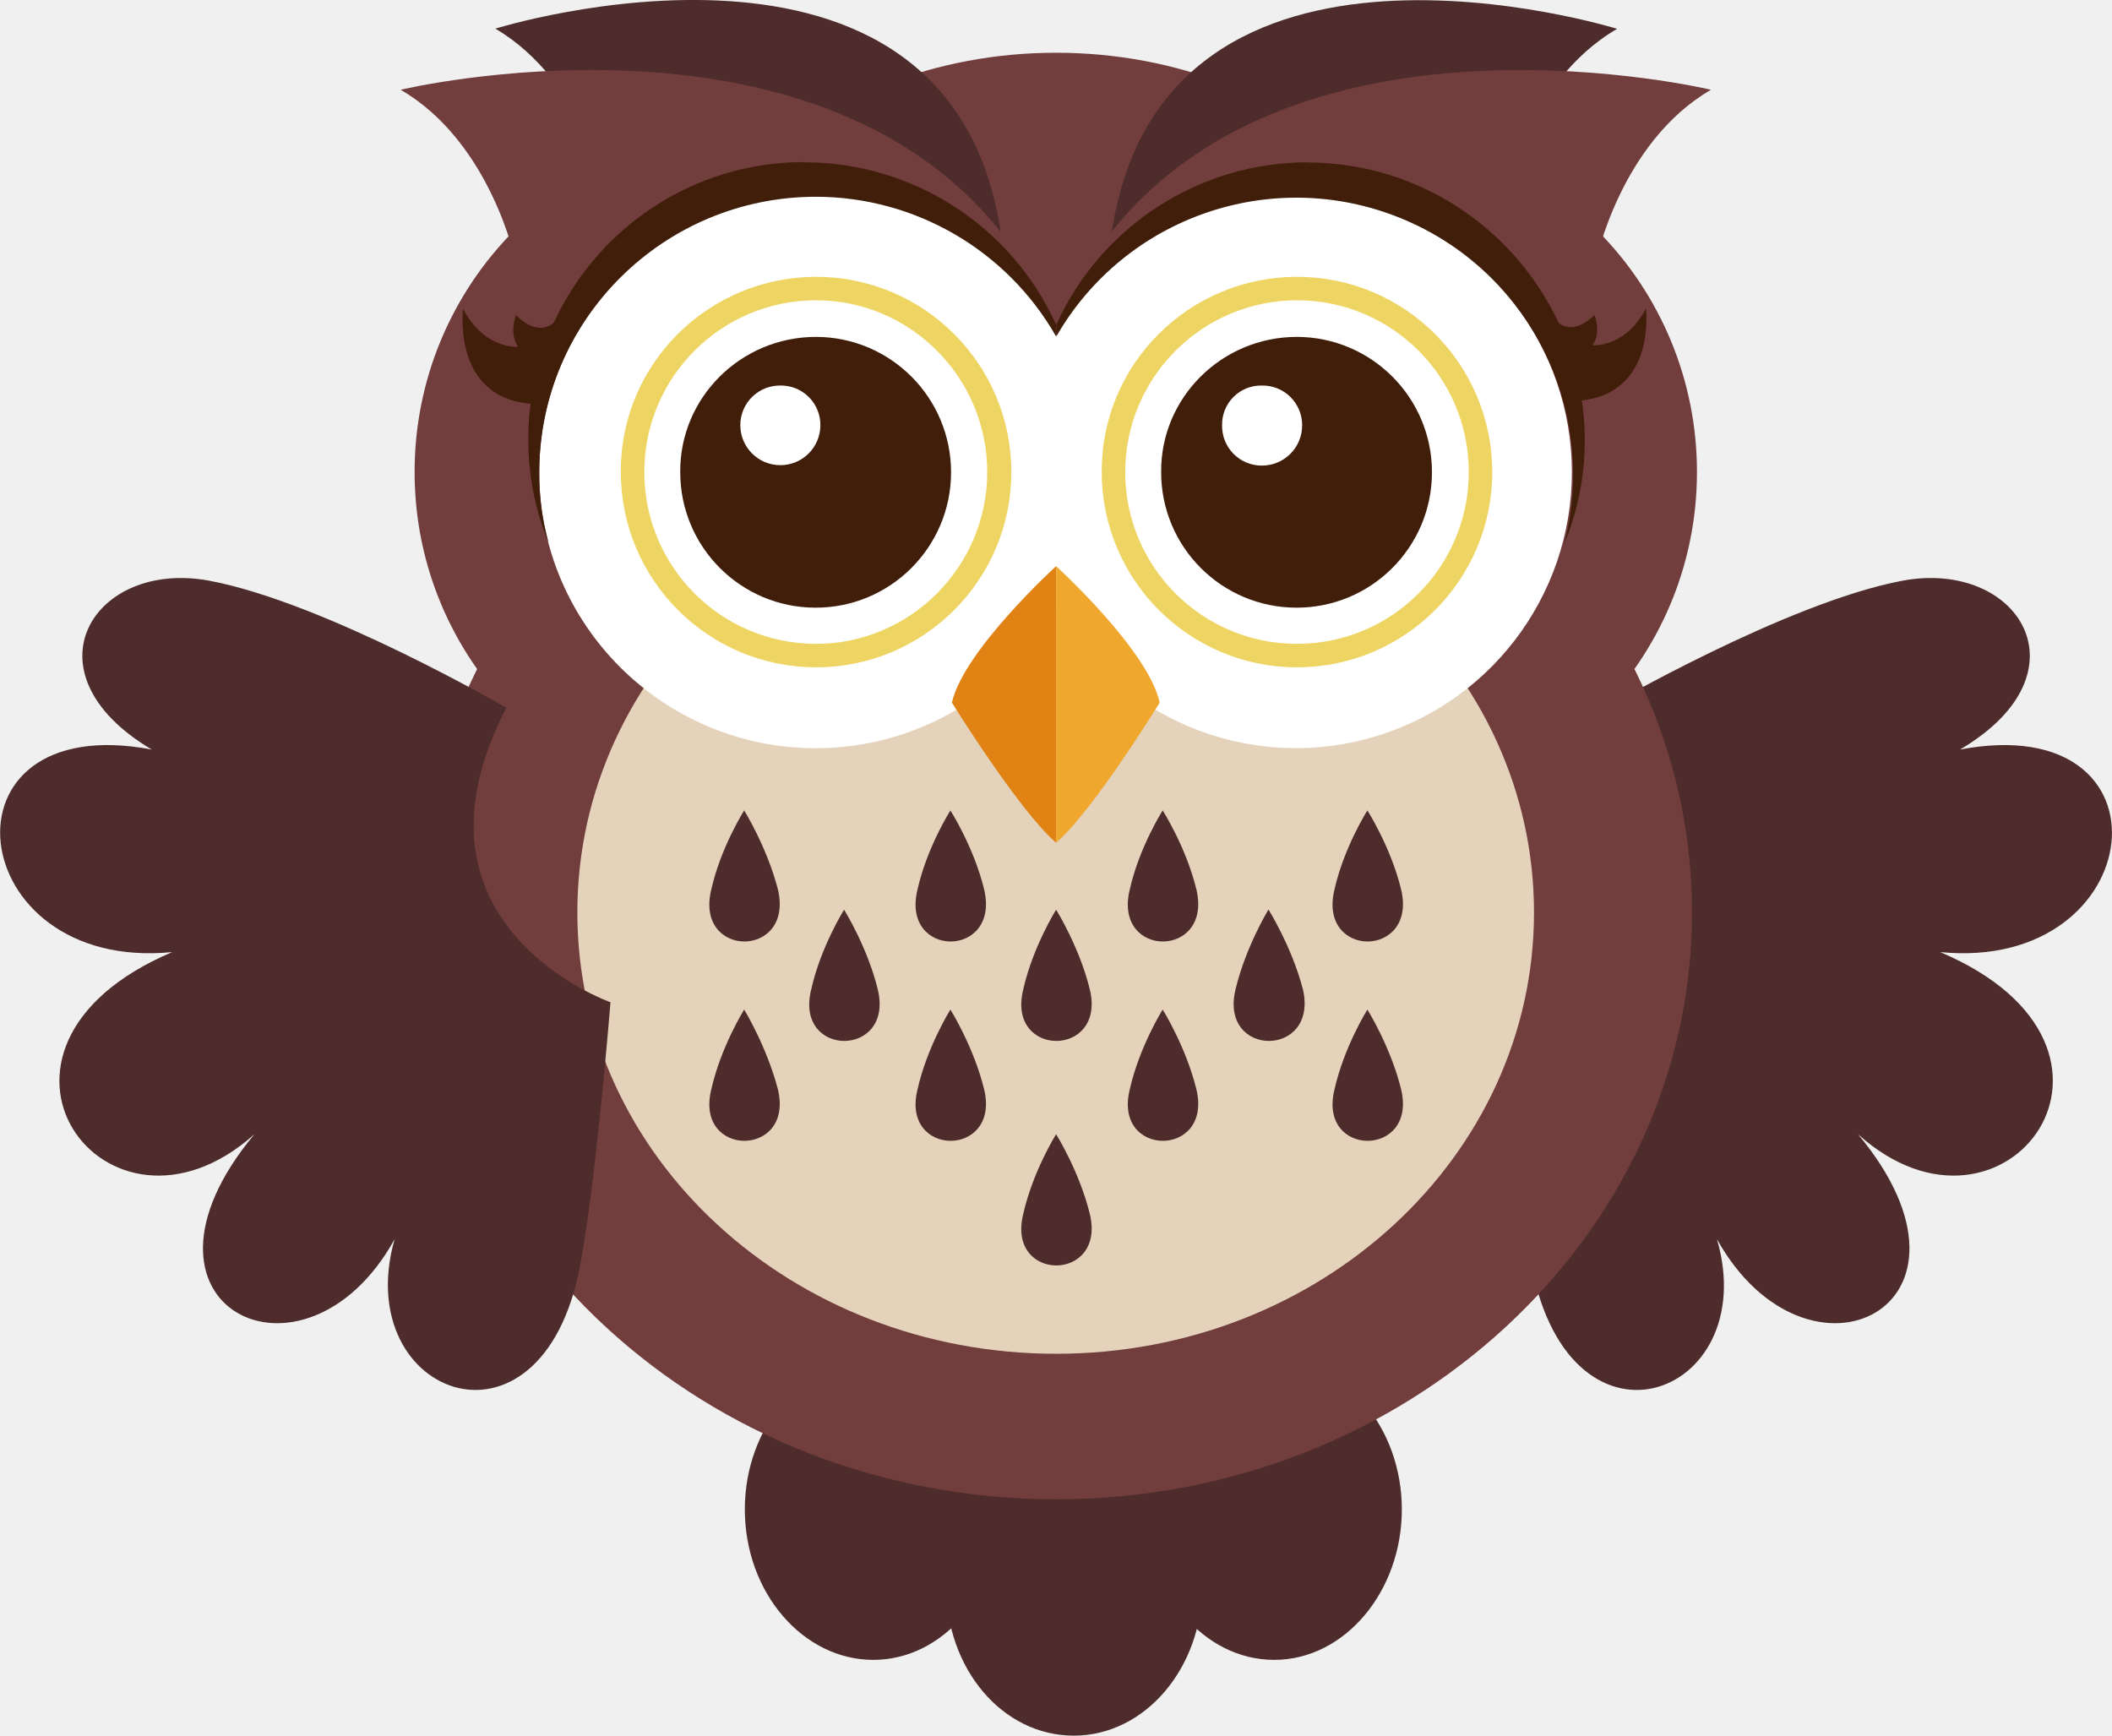
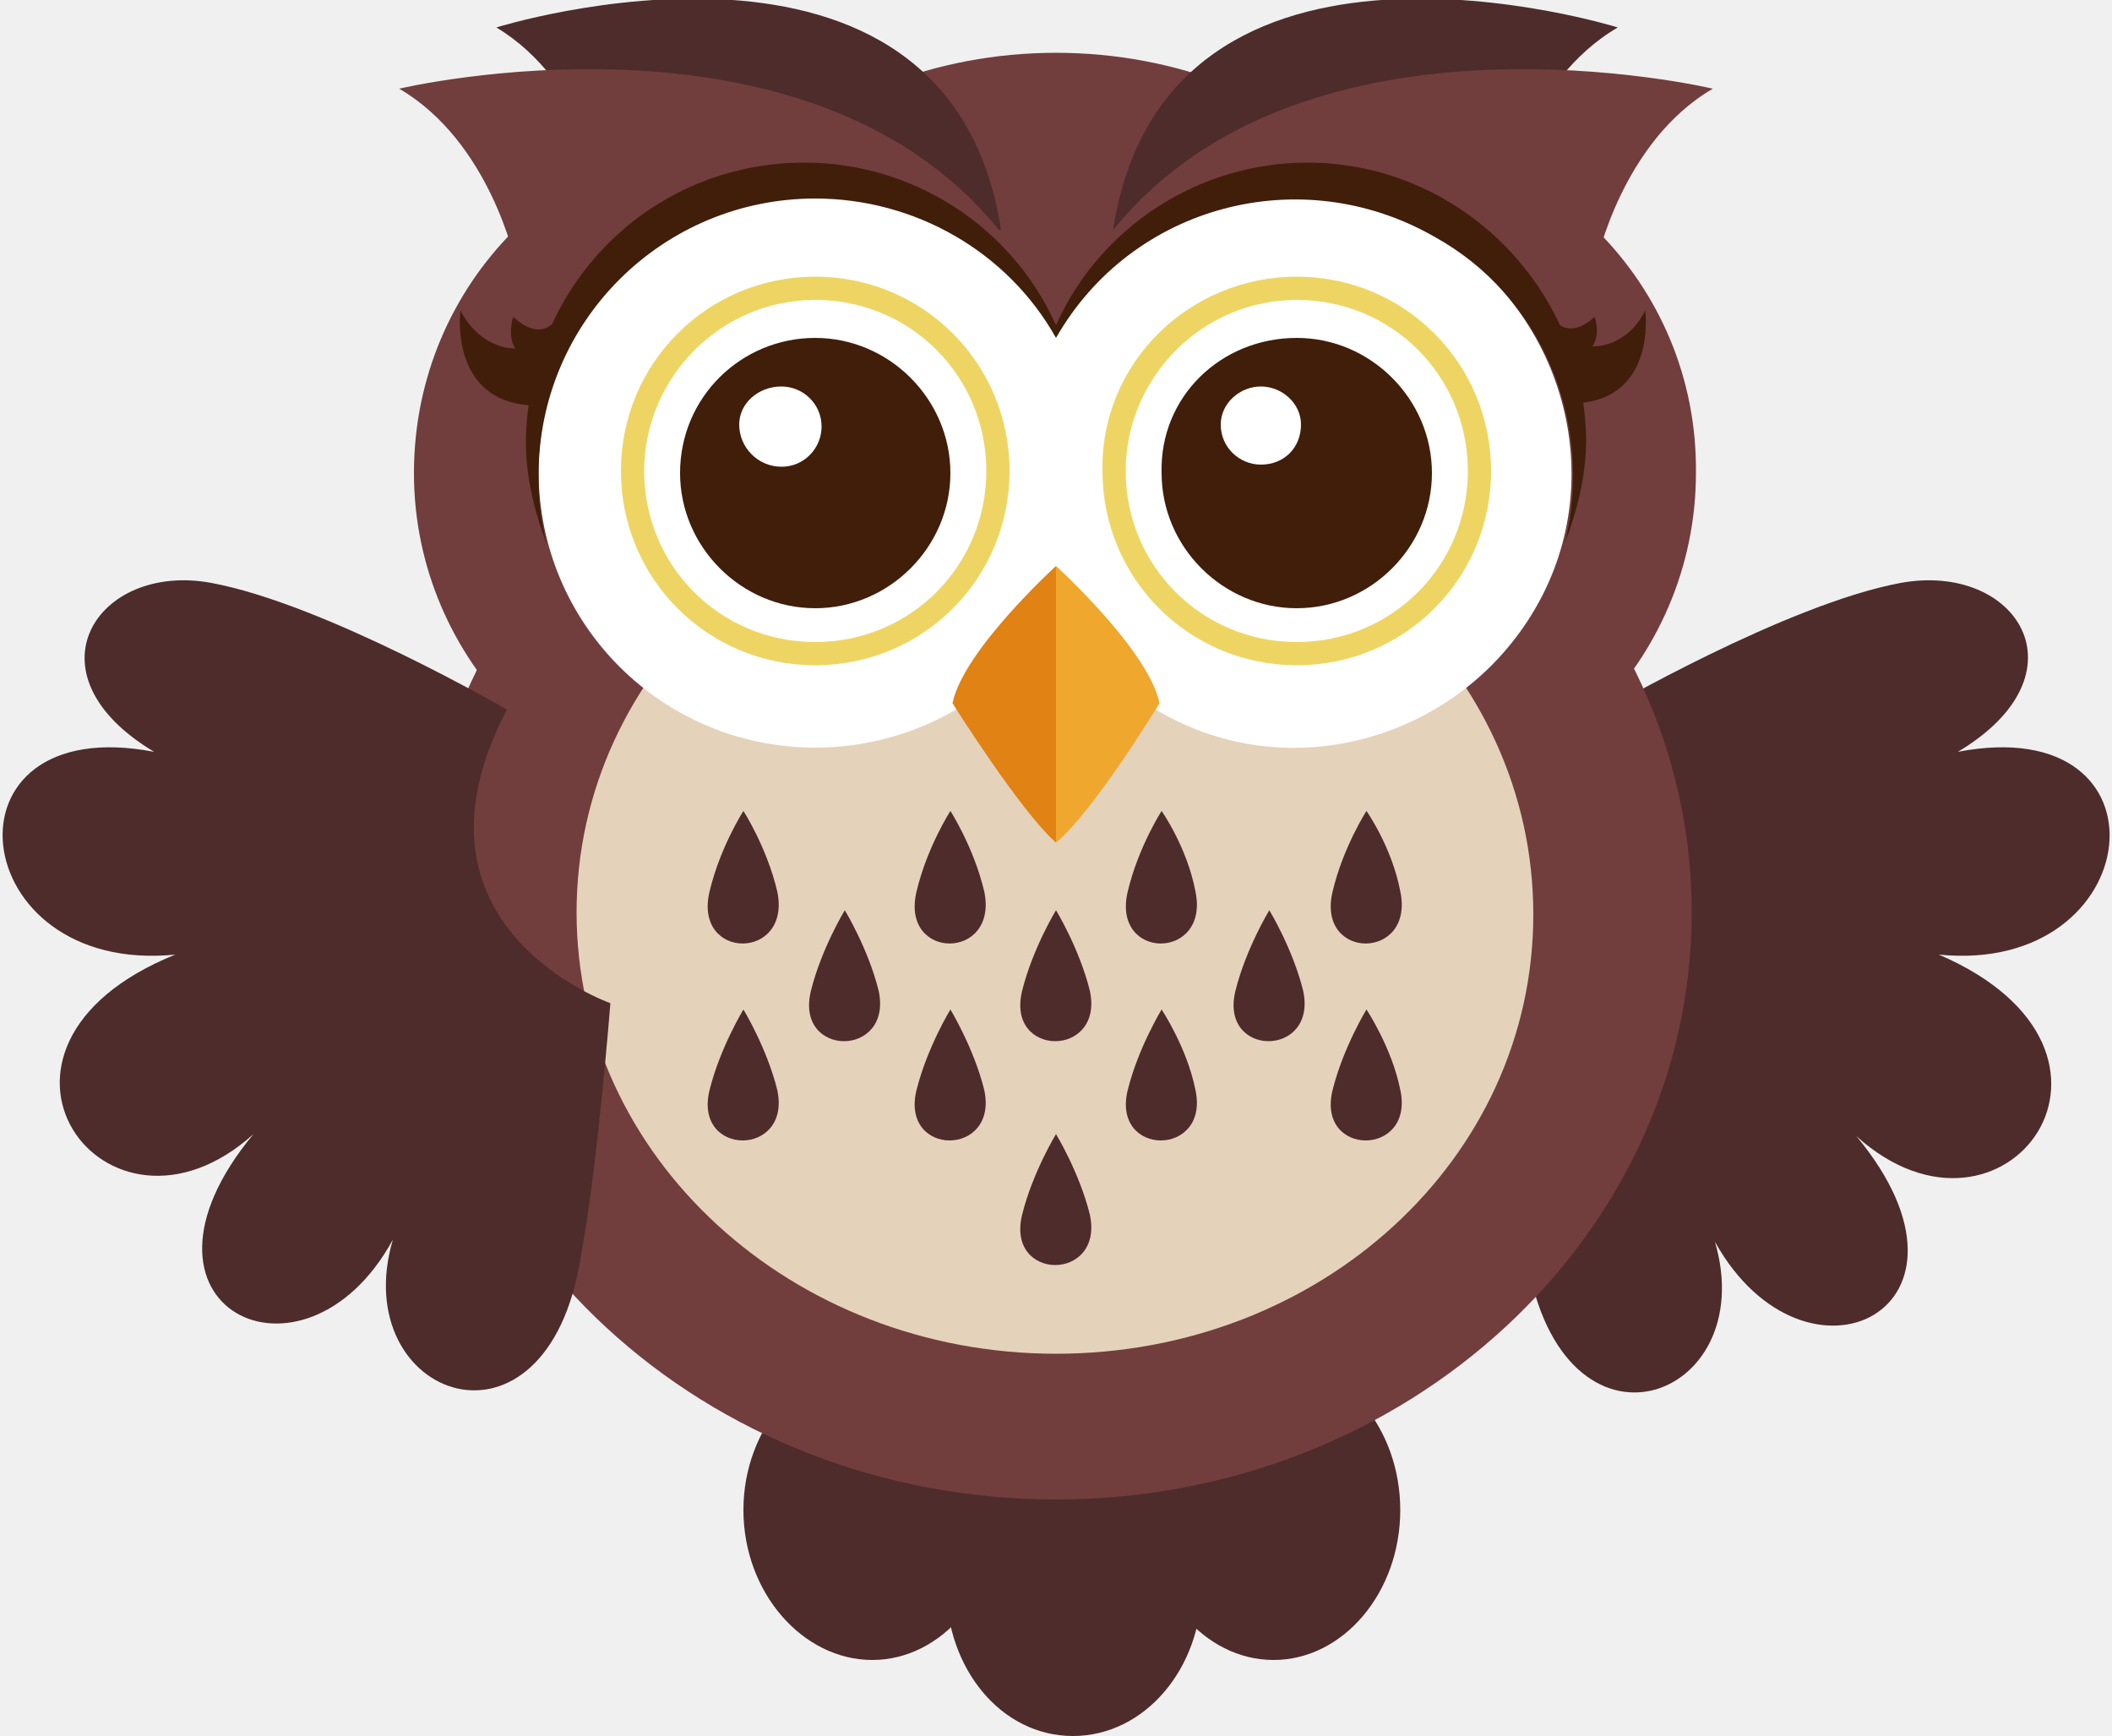
- <svg xmlns="http://www.w3.org/2000/svg" id="master-artboard" width="981.1" height="806.3" viewBox="0 0 981.1 806.3">
-   <defs>
-     <style>
-       .cls-1 {
-         fill: #4d2c2b;
-       }
- 
-       .cls-2 {
-         fill: #723d3d;
-       }
- 
-       .cls-3 {
-         fill: #e5d2bb;
-       }
- 
-       .cls-4 {
-         fill: #fff;
-       }
- 
-       .cls-5 {
-         fill: #e18214;
-       }
- 
-       .cls-6 {
-         fill: #401e0a;
-       }
- 
-       .cls-7 {
-         fill: #efa72e;
-       }
- 
-       .cls-8 {
-         fill: #eed563;
-       }
-     </style>
-   </defs>
-   <path class="cls-1" d="M498.8,667.1c33.1,0,59.7,31.4,59.7,69.6s-26.6,69.6-59.7,69.6-59.3-31-59.3-69.6,26.6-69.6,59.3-69.6Z" />
-   <path class="cls-1" d="M405.7,631.6c32.7,0,59.3,31.4,59.3,69.6s-26.6,69.9-59.3,69.9S346,739.8,346,701.2s26.9-69.6,59.7-69.6Z" />
-   <path class="cls-1" d="M591.9,631.6c32.7,0,59.3,31.4,59.3,69.6s-26.6,69.9-59.3,69.9-59.3-31.4-59.3-69.9,26.6-69.6,59.3-69.6Z" />
-   <path class="cls-1" d="M697.7,465.6s100.6-35.5,48.1-136.8c0,0,83.9-48.8,137.8-59s87.7,42.6,26.9,78.4c102.3-19.4,88.3,103.7-9.2,94.1,105.4,44.7,30,146-38.2,84.6,66.8,80.1-23.2,124.5-65.5,48.8,21.5,74-70.9,107.8-87,7.5-6.8-41.3-13-117.7-13-117.7Z" />
-   <path class="cls-2" d="M629.4,60.4c-60,0-111.9,33.4-138.8,82.5V295.7c26.9,49.1,79.1,82.5,138.8,82.5,87.7,0,158.9-71.3,158.9-158.9A158.7,158.7,0,0,0,629.4,60.4Z" />
-   <path class="cls-2" d="M490.6,399.7c-112.6,0-204-84.2-204-187.6s91.1-187.6,204-187.6,203.6,84.2,203.6,187.6S602.8,399.7,490.6,399.7Z" />
-   <path class="cls-1" d="M283.3,93.5S272,37.9,230.1,13.3c0,0,210.4-65.5,234.7,94.1Z" />
-   <path class="cls-2" d="M351.5,60.4c60,0,111.9,33.4,139.2,82.5V295.7c-27.3,49.1-79.5,82.5-139.2,82.5-87.7,0-158.9-71.3-158.9-158.9A158.7,158.7,0,0,1,351.5,60.4Z" />
-   <path class="cls-2" d="M239.6,121.8s-11.3-55.6-53.5-80.1c0,0,189.6-45.4,278.6,65.8Z" />
-   <path class="cls-2" d="M490.6,696.5c-163,0-295.7-122.1-295.7-272.5S327.6,151.8,490.6,151.8,786,273.9,786,423.9,653.7,696.5,490.6,696.5Z" />
-   <path class="cls-3" d="M490.6,628.9c-122.8,0-222.4-91.4-222.4-205s99.6-204.6,222.4-204.6,222,91.4,222,204.6-99.2,205-222,205Z" />
-   <path class="cls-1" d="M697.7,93.5s11.3-55.6,53.5-80.1c0,0-210.4-65.5-234.7,94.1Z" />
-   <path class="cls-2" d="M741.3,121.8s11.3-55.6,53.5-80.1c0,0-189.6-45.4-278.3,65.8Z" />
-   <path class="cls-1" d="M441.5,376.5s-10.9,17.1-15.3,36.8c-7.8,32.1,38.5,32.1,31,0-4.8-19.8-15.7-36.8-15.7-36.8Z" />
-   <path class="cls-1" d="M441.5,469s-10.9,17.4-15.3,37.2c-7.8,31.7,38.5,31.7,31,0-4.8-19.8-15.7-37.2-15.7-37.2Z" />
-   <path class="cls-1" d="M392.1,422.6s-10.9,17.4-15.3,37.2c-7.8,31.7,38.5,31.7,31,0-4.8-19.8-15.7-37.2-15.7-37.2Z" />
-   <path class="cls-1" d="M540.1,376.5s-10.9,17.1-15.3,36.8c-7.8,32.1,38.5,32.1,31,0-4.8-19.8-15.7-36.8-15.7-36.8Z" />
-   <path class="cls-1" d="M540.1,469s-10.9,17.4-15.3,37.2c-7.8,31.7,38.5,31.7,31,0C551,486.4,540.1,469,540.1,469Z" />
-   <path class="cls-1" d="M490.6,422.6s-10.9,17.4-15.3,37.2c-7.8,31.7,38.5,31.7,31,0-4.8-19.8-15.7-37.2-15.7-37.2Z" />
-   <path class="cls-1" d="M589.2,422.6s-10.6,17.4-15.3,37.2c-7.5,31.7,38.5,31.7,31.4,0-5.1-19.8-16-37.2-16-37.2Z" />
-   <path class="cls-1" d="M490.6,526.9s-10.9,17.4-15.3,37.2c-7.8,31.7,38.5,31.7,31,0-4.8-19.8-15.7-37.2-15.7-37.2Z" />
-   <path class="cls-1" d="M345.7,376.5s-10.9,17.1-15.3,36.8c-7.8,32.1,38.5,32.1,31,0-5.1-19.8-15.7-36.8-15.7-36.8Z" />
-   <path class="cls-1" d="M345.7,469s-10.9,17.4-15.3,37.2c-7.8,31.7,38.5,31.7,31,0-5.1-19.8-15.7-37.2-15.7-37.2Z" />
-   <path class="cls-1" d="M635.2,376.5s-10.9,17.1-15.3,36.8c-7.8,32.1,38.5,32.1,31,0-4.8-19.8-15.7-36.8-15.7-36.8Z" />
-   <path class="cls-1" d="M635.2,469s-10.9,17.4-15.3,37.2c-7.8,31.7,38.5,31.7,31,0-4.8-19.8-15.7-37.2-15.7-37.2Z" />
-   <path class="cls-4" d="M379.1,91.1a128.7,128.7,0,0,1,111.5,64.8,128.2,128.2,0,1,1,0,126.9,128.7,128.7,0,0,1-111.5,64.8c-70.9,0-128.6-57.3-128.6-128.2A128.2,128.2,0,0,1,379.1,91.1Z" />
-   <path class="cls-5" d="M490.6,263s-43,39.2-48.4,63.4c0,0,31,50.1,48.4,65.1Z" />
-   <path class="cls-6" d="M373.6,75.4a128.4,128.4,0,0,1,117,75.4v5.5A128.7,128.7,0,0,0,379.1,91.4c-70.9,0-128.6,57.3-128.6,128.2a115,115,0,0,0,4.4,32.7,126,126,0,0,1-9.5-48.1c0-71.3,57.3-128.9,128.2-128.9Z" />
-   <path class="cls-6" d="M268.3,139.2l-7.5,6.5s-7.2,14.3-21.1.7c0,0-3.4,8.5,1,14.7,0,0-15.7,1.4-25.6-17.7,0,0-5.8,45.4,37.2,44.3.3,0,5.5-31.4,16-48.4Z" />
-   <path class="cls-7" d="M490.6,263s43,39.2,48.1,63.4c0,0-30.7,50.1-48.1,65.1Z" />
-   <path class="cls-6" d="M607.3,75.4a128.3,128.3,0,0,0-116.6,75.4v5.5a128.6,128.6,0,0,1,236,96.2,126,126,0,0,0,9.5-48.1c-.3-71.3-58-128.9-128.9-128.9Z" />
-   <path class="cls-6" d="M712.7,139.2l7.5,6.5s6.8,13.6,20.5.7c0,0,3.4,8.2-1,14,0,0,15.3,1.4,24.9-17.1,0,0,5.5,43.7-36.5,43,0,0-5.1-30.4-15.3-47.1Z" />
-   <path class="cls-8" d="M379.1,128.6a90.7,90.7,0,1,1-90.7,90.7c-.3-50.1,40.6-90.7,90.7-90.7Z" />
-   <path class="cls-4" d="M379.1,139.5c43.7,0,79.5,35.8,79.5,79.8s-35.8,79.8-79.5,79.8a79.8,79.8,0,1,1,0-159.6Z" />
-   <path class="cls-6" d="M379.1,156.5A62.9,62.9,0,1,1,316,219.3c-.3-34.4,28-62.8,63.1-62.8Z" />
-   <path class="cls-4" d="M362.7,179.1a18.3,18.3,0,0,1,18.4,18.4,18.6,18.6,0,1,1-37.2,0,18.4,18.4,0,0,1,18.8-18.4Z" />
-   <path class="cls-8" d="M602.5,128.6a90.7,90.7,0,1,1-90.7,90.7c-.3-50.1,40.6-90.7,90.7-90.7Z" />
-   <path class="cls-4" d="M602.5,139.5a79.8,79.8,0,1,1-79.8,79.8,79.9,79.9,0,0,1,79.8-79.8Z" />
-   <path class="cls-6" d="M602.5,156.5a62.9,62.9,0,1,1-63.1,62.8c-.3-34.4,28-62.8,63.1-62.8Z" />
-   <path class="cls-4" d="M586.1,179.1a18.4,18.4,0,0,1,18.8,18.4,18.7,18.7,0,0,1-18.8,18.8,18.4,18.4,0,0,1-18.4-18.8,18.1,18.1,0,0,1,18.4-18.4Z" />
-   <path class="cls-1" d="M283.6,465.6s-101-35.5-48.4-136.8c0,0-83.9-48.8-137.8-59s-87.3,42.6-26.9,78.4c-102.3-19.4-88,103.7,9.5,94.1-105.4,44.7-30.4,146,38.2,84.6-66.8,80.1,23.2,124.5,65.1,48.8-21.1,74,71.3,107.8,87,7.5,7.2-41.3,13.3-117.7,13.3-117.7Z" />
+ <svg xmlns="http://www.w3.org/2000/svg" version="1.1" id="master-artboard" x="0px" y="0px" viewBox="0 0 100 82.2" style="enable-background:new 0 0 100 82.2;" xml:space="preserve">
+   <style type="text/css">
+ 	.st0{fill:#4D2C2B;}
+ 	.st1{fill:#723D3D;}
+ 	.st2{fill:#E5D2BB;}
+ 	.st3{fill:#FFFFFF;}
+ 	.st4{fill:#E18214;}
+ 	.st5{fill:#401E0A;}
+ 	.st6{fill:#EFA72E;}
+ 	.st7{fill:#EED563;}
+ </style>
+   <path class="st0" d="M50.8,68c3.4,0,6.1,3.2,6.1,7.1s-2.7,7.1-6.1,7.1s-6-3.2-6-7.1S47.5,68,50.8,68z" />
+   <path class="st0" d="M41.3,64.4c3.3,0,6,3.2,6,7.1c0,3.9-2.7,7.1-6,7.1s-6.1-3.2-6.1-7.1S38,64.4,41.3,64.4L41.3,64.4z" />
+   <path class="st0" d="M60.3,64.4c3.3,0,6,3.2,6,7.1c0,3.9-2.7,7.1-6,7.1c-3.3,0-6-3.2-6-7.1S57,64.4,60.3,64.4z" />
+   <path class="st0" d="M71.1,47.5c0,0,10.3-3.6,4.9-13.9c0,0,8.6-5,14-6c5.5-1,8.9,4.3,2.7,8c10.4-2,9,10.6-0.9,9.6  c10.7,4.6,3.1,14.9-3.9,8.6c6.8,8.2-2.4,12.7-6.7,5c2.2,7.5-7.2,11-8.9,0.8C71.7,55.2,71.1,47.5,71.1,47.5L71.1,47.5z" />
+   <path class="st1" d="M64.2,6.2C58,6.2,52.7,9.6,50,14.6v15.6c2.7,5,8.1,8.4,14.1,8.4c8.9,0,16.2-7.3,16.2-16.2  C80.4,13.4,73.1,6.2,64.2,6.2C64.2,6.2,64.2,6.2,64.2,6.2z" />
+   <path class="st1" d="M50,40.7c-11.5,0-20.8-8.6-20.8-19.1S38.5,2.5,50,2.5s20.8,8.6,20.8,19.1S61.4,40.7,50,40.7z" />
+   <path class="st0" d="M28.9,9.5c0,0-1.2-5.7-5.4-8.2c0,0,21.4-6.7,23.9,9.6L28.9,9.5z" />
+   <path class="st1" d="M35.8,6.2c6.1,0,11.4,3.4,14.2,8.4v15.6c-2.8,5-8.1,8.4-14.2,8.4c-8.9,0-16.2-7.3-16.2-16.2  C19.6,13.4,26.8,6.2,35.8,6.2C35.8,6.2,35.8,6.2,35.8,6.2z" />
+   <path class="st1" d="M24.4,12.4c0,0-1.2-5.7-5.5-8.2c0,0,19.3-4.6,28.4,6.7L24.4,12.4z" />
+   <path class="st1" d="M50,71c-16.6,0-30.1-12.4-30.1-27.8S33.4,15.5,50,15.5s30.1,12.4,30.1,27.7S66.6,71,50,71z" />
+   <path class="st2" d="M50,64.1c-12.5,0-22.7-9.3-22.7-20.9S37.5,22.4,50,22.4s22.6,9.3,22.6,20.9S62.5,64.1,50,64.1L50,64.1z" />
+   <path class="st0" d="M71.1,9.5c0,0,1.2-5.7,5.5-8.2c0,0-21.4-6.7-23.9,9.6L71.1,9.5z" />
+   <path class="st1" d="M75.6,12.4c0,0,1.2-5.7,5.5-8.2c0,0-19.3-4.6-28.4,6.7L75.6,12.4z" />
+   <path class="st0" d="M45,38.4c0,0-1.1,1.7-1.6,3.8c-0.8,3.3,3.9,3.3,3.2,0C46.1,40.1,45,38.4,45,38.4z" />
+   <path class="st0" d="M45,47.8c0,0-1.1,1.8-1.6,3.8c-0.8,3.2,3.9,3.2,3.2,0C46.1,49.6,45,47.8,45,47.8z" />
+   <path class="st0" d="M40,43.1c0,0-1.1,1.8-1.6,3.8c-0.8,3.2,3.9,3.2,3.2,0C41.1,44.9,40,43.1,40,43.1z" />
+   <path class="st0" d="M55,38.4c0,0-1.1,1.7-1.6,3.8c-0.8,3.3,3.9,3.3,3.2,0C56.2,40.1,55,38.4,55,38.4z" />
+   <path class="st0" d="M55,47.8c0,0-1.1,1.8-1.6,3.8c-0.8,3.2,3.9,3.2,3.2,0C56.2,49.6,55,47.8,55,47.8z" />
+   <path class="st0" d="M50,43.1c0,0-1.1,1.8-1.6,3.8c-0.8,3.2,3.9,3.2,3.2,0C51.1,44.9,50,43.1,50,43.1z" />
+   <path class="st0" d="M60.1,43.1c0,0-1.1,1.8-1.6,3.8c-0.8,3.2,3.9,3.2,3.2,0C61.2,44.9,60.1,43.1,60.1,43.1L60.1,43.1z" />
+   <path class="st0" d="M50,53.7c0,0-1.1,1.8-1.6,3.8c-0.8,3.2,3.9,3.2,3.2,0C51.1,55.5,50,53.7,50,53.7z" />
+   <path class="st0" d="M35.2,38.4c0,0-1.1,1.7-1.6,3.8c-0.8,3.3,3.9,3.3,3.2,0C36.3,40.1,35.2,38.4,35.2,38.4z" />
+   <path class="st0" d="M35.2,47.8c0,0-1.1,1.8-1.6,3.8c-0.8,3.2,3.9,3.2,3.2,0C36.3,49.6,35.2,47.8,35.2,47.8z" />
+   <path class="st0" d="M64.7,38.4c0,0-1.1,1.7-1.6,3.8c-0.8,3.3,3.9,3.3,3.2,0C65.9,40.1,64.7,38.4,64.7,38.4z" />
+   <path class="st0" d="M64.7,47.8c0,0-1.1,1.8-1.6,3.8c-0.8,3.2,3.9,3.2,3.2,0C65.9,49.6,64.7,47.8,64.7,47.8z" />
+   <path class="st3" d="M38.6,9.3c4.7,0,9,2.5,11.4,6.6c3.6-6.3,11.6-8.5,17.8-4.9s8.5,11.6,4.9,17.8s-11.6,8.5-17.8,4.9  c-2-1.2-3.7-2.8-4.9-4.9c-2.3,4.1-6.7,6.6-11.4,6.6c-7.2,0-13.1-5.8-13.1-13.1C25.5,15.1,31.4,9.3,38.6,9.3  C38.6,9.3,38.6,9.3,38.6,9.3z" />
+   <path class="st4" d="M50,26.8c0,0-4.4,4-4.9,6.5c0,0,3.2,5.1,4.9,6.6V26.8z" />
+   <path class="st5" d="M38.1,7.7c5.1,0,9.8,3,11.9,7.7v0.6c-2.3-4.1-6.7-6.6-11.4-6.6c-7.2,0-13.1,5.8-13.1,13.1  c0,1.1,0.1,2.2,0.4,3.3c-0.6-1.6-1-3.2-1-4.9C25,13.5,30.8,7.7,38.1,7.7L38.1,7.7z" />
+   <path class="st5" d="M27.3,14.2l-0.8,0.7c0,0-0.7,1.5-2.2,0.1c0,0-0.3,0.9,0.1,1.5c0,0-1.6,0.1-2.6-1.8c0,0-0.6,4.6,3.8,4.5  C25.7,19.1,26.3,15.9,27.3,14.2L27.3,14.2z" />
+   <path class="st6" d="M50,26.8c0,0,4.4,4,4.9,6.5c0,0-3.1,5.1-4.9,6.6V26.8z" />
+   <path class="st5" d="M61.9,7.7c-5.1,0-9.8,3-11.9,7.7v0.6c3.6-6.3,11.6-8.4,17.9-4.8C73,14,75.5,20,74.1,25.7c0.6-1.6,1-3.2,1-4.9  C75,13.6,69.1,7.7,61.9,7.7L61.9,7.7z" />
+   <path class="st5" d="M72.6,14.2l0.8,0.7c0,0,0.7,1.4,2.1,0.1c0,0,0.3,0.8-0.1,1.4c0,0,1.6,0.1,2.5-1.7c0,0,0.6,4.5-3.7,4.4  C74.2,19,73.7,15.9,72.6,14.2L72.6,14.2z" />
+   <path class="st7" d="M38.6,13.1c5.1,0,9.2,4.1,9.2,9.2s-4.1,9.2-9.2,9.2s-9.2-4.1-9.2-9.2l0,0C29.4,17.2,33.5,13.1,38.6,13.1  L38.6,13.1z" />
+   <path class="st3" d="M38.6,14.2c4.5,0,8.1,3.6,8.1,8.1s-3.6,8.1-8.1,8.1c-4.5,0-8.1-3.6-8.1-8.1C30.5,17.9,34.1,14.2,38.6,14.2  C38.6,14.2,38.6,14.2,38.6,14.2z" />
+   <path class="st5" d="M38.6,16c3.5,0,6.4,2.9,6.4,6.4s-2.9,6.4-6.4,6.4c-3.5,0-6.4-2.9-6.4-6.4C32.2,18.8,35.1,16,38.6,16z" />
+   <path class="st3" d="M37,18.3c1,0,1.9,0.8,1.9,1.9c0,0,0,0,0,0c0,1-0.8,1.9-1.9,1.9S35,21.2,35,20.1C35,19.1,35.9,18.3,37,18.3  C36.9,18.3,37,18.3,37,18.3L37,18.3z" />
+   <path class="st7" d="M61.4,13.1c5.1,0,9.2,4.1,9.2,9.2s-4.1,9.2-9.2,9.2s-9.2-4.1-9.2-9.2C52.1,17.2,56.3,13.1,61.4,13.1z" />
+   <path class="st3" d="M61.4,14.2c4.5,0,8.1,3.6,8.1,8.1s-3.6,8.1-8.1,8.1s-8.1-3.6-8.1-8.1l0,0C53.3,17.9,56.9,14.2,61.4,14.2z" />
+   <path class="st5" d="M61.4,16c3.5,0,6.4,2.9,6.4,6.4s-2.9,6.4-6.4,6.4c-3.5,0-6.4-2.9-6.4-6.4C54.9,18.8,57.8,16,61.4,16z" />
+   <path class="st3" d="M59.7,18.3c1,0,1.9,0.8,1.9,1.8c0,0,0,0,0,0c0,1.1-0.8,1.9-1.9,1.9c0,0,0,0,0,0c-1,0-1.9-0.8-1.9-1.9  c0,0,0,0,0,0C57.8,19.1,58.7,18.3,59.7,18.3C59.7,18.3,59.7,18.3,59.7,18.3z" />
+   <path class="st0" d="M28.9,47.5c0,0-10.3-3.6-4.9-13.9c0,0-8.6-5-14-6s-8.9,4.3-2.7,8c-10.4-2-9,10.6,1,9.6C-2.6,49.6,5,60,12,53.7  c-6.8,8.2,2.4,12.7,6.6,5c-2.2,7.5,7.3,11,8.9,0.8C28.3,55.2,28.9,47.5,28.9,47.5L28.9,47.5z" />
</svg>
